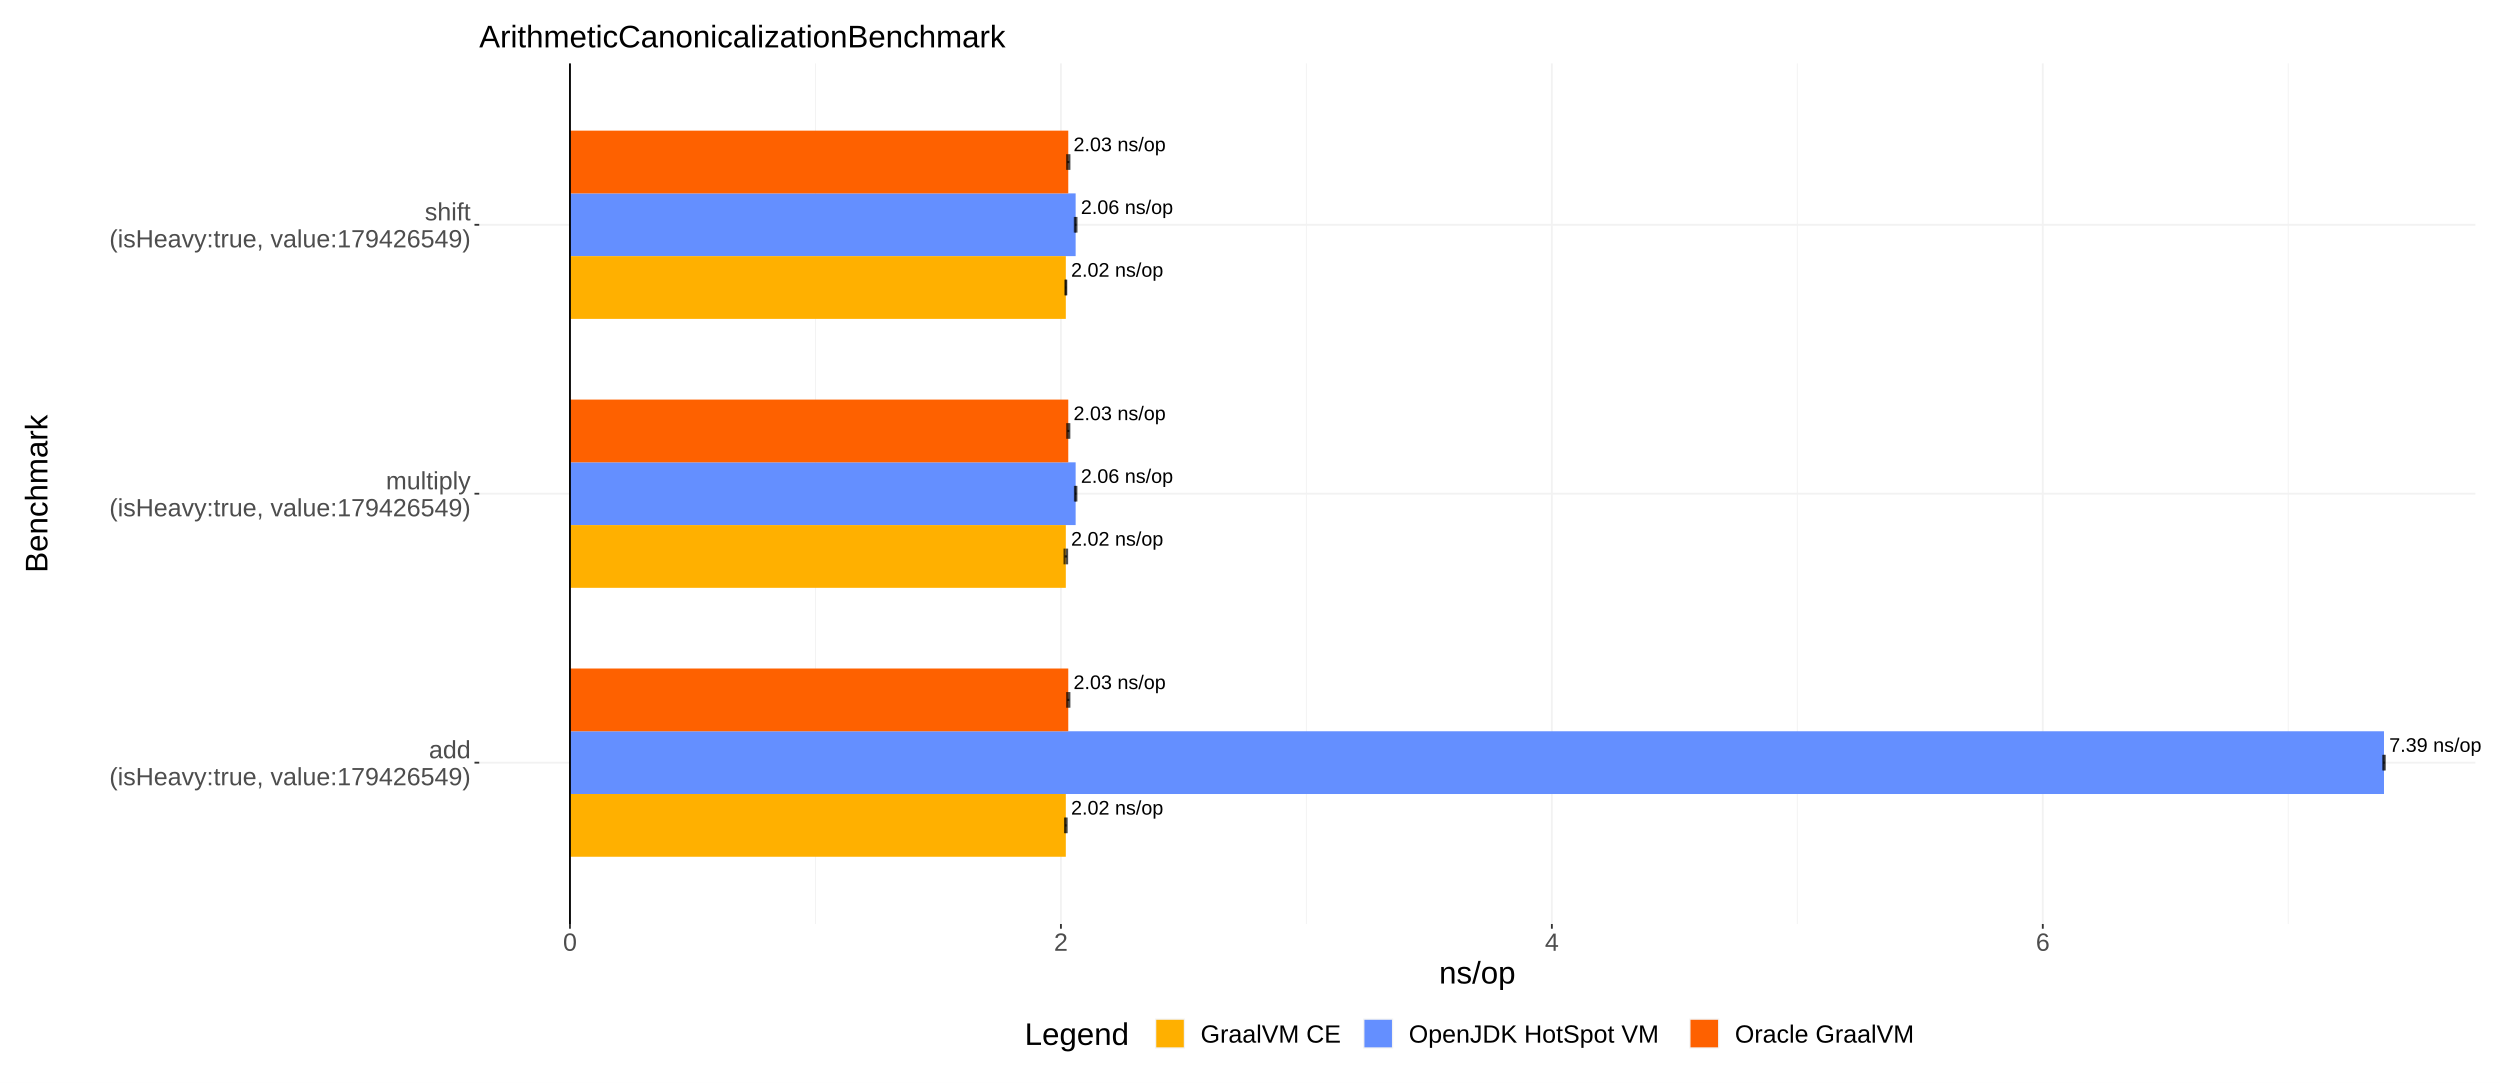
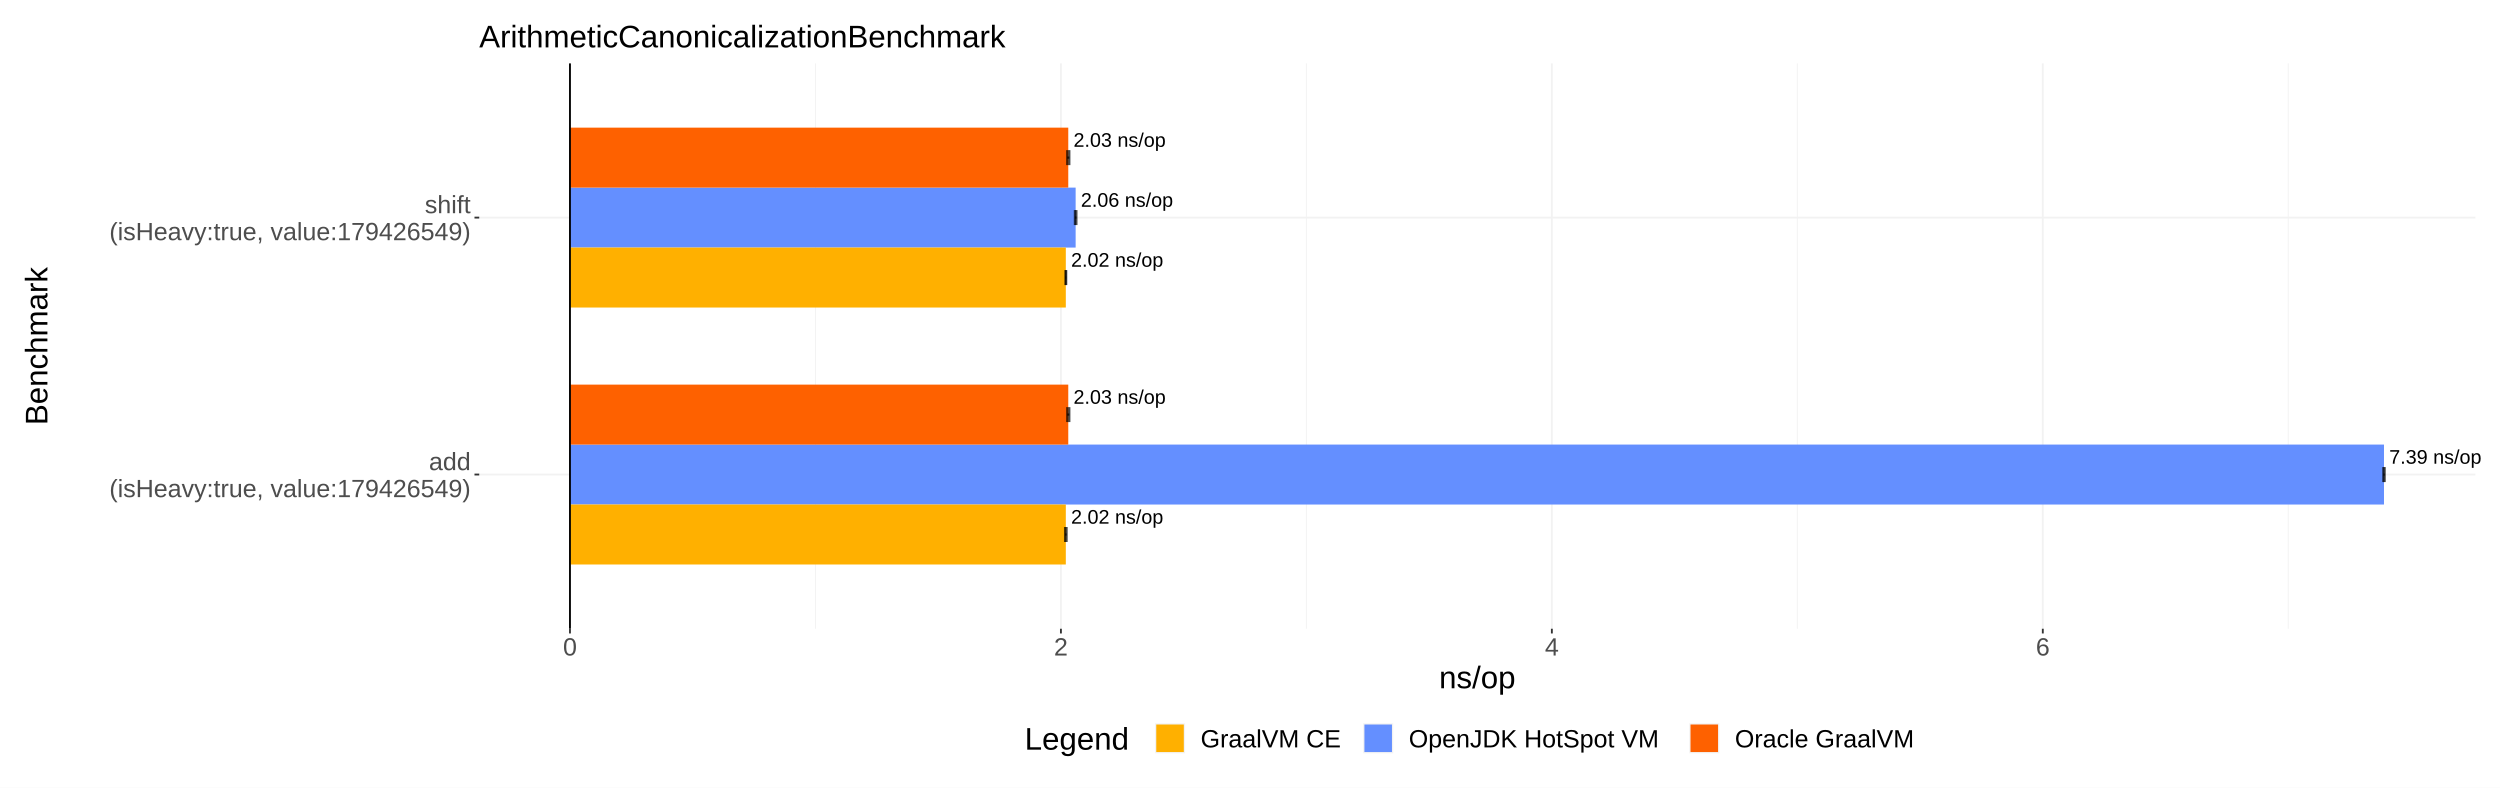
- <svg xmlns="http://www.w3.org/2000/svg" class="svglite" width="1440.00pt" height="623.62pt" viewBox="0 0 1440.00 623.62">
+ <svg xmlns="http://www.w3.org/2000/svg" class="svglite" width="1440.00pt" height="453.54pt" viewBox="0 0 1440.00 453.54">
  <defs>
    <style type="text/css">
    .svglite line, .svglite polyline, .svglite polygon, .svglite path, .svglite rect, .svglite circle {
      fill: none;
      stroke: #000000;
      stroke-linecap: round;
      stroke-linejoin: round;
      stroke-miterlimit: 10.00;
    }
    .svglite text {
      white-space: pre;
    }
  </style>
  </defs>
  <rect width="100%" height="100%" style="stroke: none; fill: #FFFFFF;" />
  <defs>
-     <clipPath id="cpMC4wMHwxNDQwLjAwfDAuMDB8NjIzLjYy">
-       <rect x="0.00" y="0.00" width="1440.00" height="623.62" />
+     <clipPath id="cpMC4wMHwxNDQwLjAwfDAuMDB8NDUzLjU0">
+       <rect x="0.00" y="0.00" width="1440.00" height="453.54" />
    </clipPath>
  </defs>
-   <g clip-path="url(#cpMC4wMHwxNDQwLjAwfDAuMDB8NjIzLjYy)">
-     <rect x="0.00" y="0.00" width="1440.00" height="623.62" style="stroke-width: 1.07; stroke: #FFFFFF; fill: #FFFFFF;" />
-     <rect x="276.04" y="36.52" width="1149.79" height="495.70" style="stroke-width: 1.07; stroke: none;" />
-     <polyline points="469.69,532.22 469.69,36.52 " style="stroke-width: 0.53; stroke: #F2F2F2; stroke-linecap: butt;" />
-     <polyline points="752.48,532.22 752.48,36.52 " style="stroke-width: 0.53; stroke: #F2F2F2; stroke-linecap: butt;" />
-     <polyline points="1035.26,532.22 1035.26,36.52 " style="stroke-width: 0.53; stroke: #F2F2F2; stroke-linecap: butt;" />
-     <polyline points="1318.04,532.22 1318.04,36.52 " style="stroke-width: 0.53; stroke: #F2F2F2; stroke-linecap: butt;" />
-     <polyline points="276.04,439.28 1425.83,439.28 " style="stroke-width: 1.07; stroke: #F2F2F2; stroke-linecap: butt;" />
-     <polyline points="276.04,284.37 1425.83,284.37 " style="stroke-width: 1.07; stroke: #F2F2F2; stroke-linecap: butt;" />
-     <polyline points="276.04,129.47 1425.83,129.47 " style="stroke-width: 1.07; stroke: #F2F2F2; stroke-linecap: butt;" />
-     <polyline points="328.30,532.22 328.30,36.52 " style="stroke-width: 1.07; stroke: #F2F2F2; stroke-linecap: butt;" />
-     <polyline points="611.09,532.22 611.09,36.52 " style="stroke-width: 1.07; stroke: #F2F2F2; stroke-linecap: butt;" />
-     <polyline points="893.87,532.22 893.87,36.52 " style="stroke-width: 1.07; stroke: #F2F2F2; stroke-linecap: butt;" />
-     <polyline points="1176.65,532.22 1176.65,36.52 " style="stroke-width: 1.07; stroke: #F2F2F2; stroke-linecap: butt;" />
-     <rect x="328.30" y="421.21" width="1044.88" height="36.14" style="stroke-width: 1.07; stroke: none; stroke-linecap: butt; stroke-linejoin: miter; fill: #648FFF;" />
-     <rect x="328.30" y="457.35" width="285.61" height="36.14" style="stroke-width: 1.07; stroke: none; stroke-linecap: butt; stroke-linejoin: miter; fill: #FFB000;" />
-     <rect x="328.30" y="385.06" width="287.02" height="36.14" style="stroke-width: 1.07; stroke: none; stroke-linecap: butt; stroke-linejoin: miter; fill: #FE6100;" />
-     <rect x="328.30" y="266.30" width="291.27" height="36.14" style="stroke-width: 1.07; stroke: none; stroke-linecap: butt; stroke-linejoin: miter; fill: #648FFF;" />
-     <rect x="328.30" y="302.45" width="285.61" height="36.14" style="stroke-width: 1.07; stroke: none; stroke-linecap: butt; stroke-linejoin: miter; fill: #FFB000;" />
-     <rect x="328.30" y="230.16" width="287.02" height="36.14" style="stroke-width: 1.07; stroke: none; stroke-linecap: butt; stroke-linejoin: miter; fill: #FE6100;" />
-     <rect x="328.30" y="111.39" width="291.27" height="36.14" style="stroke-width: 1.07; stroke: none; stroke-linecap: butt; stroke-linejoin: miter; fill: #648FFF;" />
-     <rect x="328.30" y="147.54" width="285.61" height="36.14" style="stroke-width: 1.07; stroke: none; stroke-linecap: butt; stroke-linejoin: miter; fill: #FFB000;" />
-     <rect x="328.30" y="75.25" width="287.02" height="36.14" style="stroke-width: 1.07; stroke: none; stroke-linecap: butt; stroke-linejoin: miter; fill: #FE6100;" />
-     <text x="1376.19" y="433.06" style="font-size: 11.38px; font-family: &quot;Liberation Sans&quot;;" textLength="60.08px" lengthAdjust="spacingAndGlyphs">7.39 ns/op</text>
-     <text x="616.92" y="469.20" style="font-size: 11.38px; font-family: &quot;Liberation Sans&quot;;" textLength="60.08px" lengthAdjust="spacingAndGlyphs">2.02 ns/op</text>
-     <text x="618.33" y="396.91" style="font-size: 11.38px; font-family: &quot;Liberation Sans&quot;;" textLength="60.08px" lengthAdjust="spacingAndGlyphs">2.03 ns/op</text>
-     <text x="622.57" y="278.15" style="font-size: 11.38px; font-family: &quot;Liberation Sans&quot;;" textLength="60.08px" lengthAdjust="spacingAndGlyphs">2.06 ns/op</text>
-     <text x="616.92" y="314.30" style="font-size: 11.38px; font-family: &quot;Liberation Sans&quot;;" textLength="60.08px" lengthAdjust="spacingAndGlyphs">2.02 ns/op</text>
-     <text x="618.33" y="242.01" style="font-size: 11.38px; font-family: &quot;Liberation Sans&quot;;" textLength="60.08px" lengthAdjust="spacingAndGlyphs">2.03 ns/op</text>
-     <text x="622.57" y="123.25" style="font-size: 11.38px; font-family: &quot;Liberation Sans&quot;;" textLength="60.08px" lengthAdjust="spacingAndGlyphs">2.06 ns/op</text>
-     <text x="616.92" y="159.39" style="font-size: 11.38px; font-family: &quot;Liberation Sans&quot;;" textLength="60.08px" lengthAdjust="spacingAndGlyphs">2.02 ns/op</text>
-     <text x="618.33" y="87.10" style="font-size: 11.38px; font-family: &quot;Liberation Sans&quot;;" textLength="60.08px" lengthAdjust="spacingAndGlyphs">2.03 ns/op</text>
-     <polyline points="1373.56,443.80 1373.56,434.76 " style="stroke-width: 1.28; stroke: #000000; stroke-opacity: 0.70; stroke-linecap: butt;" />
-     <polyline points="1373.56,439.28 1372.81,439.28 " style="stroke-width: 1.28; stroke: #000000; stroke-opacity: 0.70; stroke-linecap: butt;" />
-     <polyline points="1372.81,443.80 1372.81,434.76 " style="stroke-width: 1.28; stroke: #000000; stroke-opacity: 0.70; stroke-linecap: butt;" />
-     <polyline points="614.34,479.94 614.34,470.91 " style="stroke-width: 1.28; stroke: #000000; stroke-opacity: 0.70; stroke-linecap: butt;" />
-     <polyline points="614.34,475.43 613.49,475.43 " style="stroke-width: 1.28; stroke: #000000; stroke-opacity: 0.70; stroke-linecap: butt;" />
-     <polyline points="613.49,479.94 613.49,470.91 " style="stroke-width: 1.28; stroke: #000000; stroke-opacity: 0.70; stroke-linecap: butt;" />
-     <polyline points="615.91,407.65 615.91,398.62 " style="stroke-width: 1.28; stroke: #000000; stroke-opacity: 0.70; stroke-linecap: butt;" />
-     <polyline points="615.91,403.14 614.74,403.14 " style="stroke-width: 1.28; stroke: #000000; stroke-opacity: 0.70; stroke-linecap: butt;" />
-     <polyline points="614.74,407.65 614.74,398.62 " style="stroke-width: 1.28; stroke: #000000; stroke-opacity: 0.70; stroke-linecap: butt;" />
-     <polyline points="619.94,288.89 619.94,279.86 " style="stroke-width: 1.28; stroke: #000000; stroke-opacity: 0.70; stroke-linecap: butt;" />
-     <polyline points="619.94,284.37 619.20,284.37 " style="stroke-width: 1.28; stroke: #000000; stroke-opacity: 0.70; stroke-linecap: butt;" />
-     <polyline points="619.20,288.89 619.20,279.86 " style="stroke-width: 1.28; stroke: #000000; stroke-opacity: 0.70; stroke-linecap: butt;" />
-     <polyline points="614.61,325.04 614.61,316.00 " style="stroke-width: 1.28; stroke: #000000; stroke-opacity: 0.70; stroke-linecap: butt;" />
-     <polyline points="614.61,320.52 613.22,320.52 " style="stroke-width: 1.28; stroke: #000000; stroke-opacity: 0.70; stroke-linecap: butt;" />
-     <polyline points="613.22,325.04 613.22,316.00 " style="stroke-width: 1.28; stroke: #000000; stroke-opacity: 0.70; stroke-linecap: butt;" />
-     <polyline points="615.88,252.75 615.88,243.71 " style="stroke-width: 1.28; stroke: #000000; stroke-opacity: 0.70; stroke-linecap: butt;" />
-     <polyline points="615.88,248.23 614.77,248.23 " style="stroke-width: 1.28; stroke: #000000; stroke-opacity: 0.70; stroke-linecap: butt;" />
-     <polyline points="614.77,252.75 614.77,243.71 " style="stroke-width: 1.28; stroke: #000000; stroke-opacity: 0.70; stroke-linecap: butt;" />
-     <polyline points="619.99,133.98 619.99,124.95 " style="stroke-width: 1.28; stroke: #000000; stroke-opacity: 0.70; stroke-linecap: butt;" />
-     <polyline points="619.99,129.47 619.15,129.47 " style="stroke-width: 1.28; stroke: #000000; stroke-opacity: 0.70; stroke-linecap: butt;" />
-     <polyline points="619.15,133.98 619.15,124.95 " style="stroke-width: 1.28; stroke: #000000; stroke-opacity: 0.70; stroke-linecap: butt;" />
-     <polyline points="614.11,170.13 614.11,161.09 " style="stroke-width: 1.28; stroke: #000000; stroke-opacity: 0.70; stroke-linecap: butt;" />
-     <polyline points="614.11,165.61 613.72,165.61 " style="stroke-width: 1.28; stroke: #000000; stroke-opacity: 0.70; stroke-linecap: butt;" />
-     <polyline points="613.72,170.13 613.72,161.09 " style="stroke-width: 1.28; stroke: #000000; stroke-opacity: 0.70; stroke-linecap: butt;" />
-     <polyline points="615.92,97.84 615.92,88.80 " style="stroke-width: 1.28; stroke: #000000; stroke-opacity: 0.70; stroke-linecap: butt;" />
-     <polyline points="615.92,93.32 614.73,93.32 " style="stroke-width: 1.28; stroke: #000000; stroke-opacity: 0.70; stroke-linecap: butt;" />
-     <polyline points="614.73,97.84 614.73,88.80 " style="stroke-width: 1.28; stroke: #000000; stroke-opacity: 0.70; stroke-linecap: butt;" />
-     <line x1="328.30" y1="532.22" x2="328.30" y2="36.52" style="stroke-width: 1.07; stroke-linecap: butt;" />
-     <text x="271.11" y="436.75" text-anchor="end" style="font-size: 14.40px;fill: #4D4D4D; font-family: &quot;Liberation Sans&quot;;" textLength="27.09px" lengthAdjust="spacingAndGlyphs">add</text>
-     <text x="271.11" y="452.30" text-anchor="end" style="font-size: 14.40px;fill: #4D4D4D; font-family: &quot;Liberation Sans&quot;;" textLength="237.33px" lengthAdjust="spacingAndGlyphs">(isHeavy:true, value:179426549)</text>
-     <text x="271.11" y="281.84" text-anchor="end" style="font-size: 14.40px;fill: #4D4D4D; font-family: &quot;Liberation Sans&quot;;" textLength="58.43px" lengthAdjust="spacingAndGlyphs">multiply</text>
-     <text x="271.11" y="297.39" text-anchor="end" style="font-size: 14.40px;fill: #4D4D4D; font-family: &quot;Liberation Sans&quot;;" textLength="237.33px" lengthAdjust="spacingAndGlyphs">(isHeavy:true, value:179426549)</text>
-     <text x="271.11" y="126.94" text-anchor="end" style="font-size: 14.40px;fill: #4D4D4D; font-family: &quot;Liberation Sans&quot;;" textLength="31.08px" lengthAdjust="spacingAndGlyphs">shift</text>
-     <text x="271.11" y="142.49" text-anchor="end" style="font-size: 14.40px;fill: #4D4D4D; font-family: &quot;Liberation Sans&quot;;" textLength="237.33px" lengthAdjust="spacingAndGlyphs">(isHeavy:true, value:179426549)</text>
-     <polyline points="273.30,439.28 276.04,439.28 " style="stroke-width: 1.07; stroke: #333333; stroke-linecap: butt;" />
-     <polyline points="273.30,284.37 276.04,284.37 " style="stroke-width: 1.07; stroke: #333333; stroke-linecap: butt;" />
-     <polyline points="273.30,129.47 276.04,129.47 " style="stroke-width: 1.07; stroke: #333333; stroke-linecap: butt;" />
-     <polyline points="328.30,534.96 328.30,532.22 " style="stroke-width: 1.07; stroke: #333333; stroke-linecap: butt;" />
-     <polyline points="611.09,534.96 611.09,532.22 " style="stroke-width: 1.07; stroke: #333333; stroke-linecap: butt;" />
-     <polyline points="893.87,534.96 893.87,532.22 " style="stroke-width: 1.07; stroke: #333333; stroke-linecap: butt;" />
-     <polyline points="1176.65,534.96 1176.65,532.22 " style="stroke-width: 1.07; stroke: #333333; stroke-linecap: butt;" />
-     <text x="328.30" y="547.65" text-anchor="middle" style="font-size: 14.40px;fill: #4D4D4D; font-family: &quot;Liberation Sans&quot;;" textLength="9.16px" lengthAdjust="spacingAndGlyphs">0</text>
-     <text x="611.09" y="547.65" text-anchor="middle" style="font-size: 14.40px;fill: #4D4D4D; font-family: &quot;Liberation Sans&quot;;" textLength="9.16px" lengthAdjust="spacingAndGlyphs">2</text>
-     <text x="893.87" y="547.65" text-anchor="middle" style="font-size: 14.40px;fill: #4D4D4D; font-family: &quot;Liberation Sans&quot;;" textLength="9.16px" lengthAdjust="spacingAndGlyphs">4</text>
-     <text x="1176.65" y="547.65" text-anchor="middle" style="font-size: 14.40px;fill: #4D4D4D; font-family: &quot;Liberation Sans&quot;;" textLength="9.16px" lengthAdjust="spacingAndGlyphs">6</text>
-     <text x="850.93" y="566.51" text-anchor="middle" style="font-size: 18.00px; font-family: &quot;Liberation Sans&quot;;" textLength="49.28px" lengthAdjust="spacingAndGlyphs">ns/op</text>
-     <text transform="translate(27.30,284.37) rotate(-90)" text-anchor="middle" style="font-size: 18.00px; font-family: &quot;Liberation Sans&quot;;" textLength="102.52px" lengthAdjust="spacingAndGlyphs">Benchmark</text>
-     <rect x="584.74" y="581.21" width="532.38" height="28.24" style="stroke-width: 1.07; stroke: none; fill: #FFFFFF;" />
-     <text x="590.22" y="601.89" style="font-size: 18.00px; font-family: &quot;Liberation Sans&quot;;" textLength="66.12px" lengthAdjust="spacingAndGlyphs">Legend</text>
-     <rect x="665.31" y="586.69" width="17.28" height="17.28" style="stroke-width: 1.07; stroke: none; fill: #F2F2F2;" />
-     <rect x="666.01" y="587.40" width="15.86" height="15.86" style="stroke-width: 1.07; stroke: none; stroke-linecap: butt; stroke-linejoin: miter; fill: #FFB000;" />
-     <rect x="785.20" y="586.69" width="17.28" height="17.28" style="stroke-width: 1.07; stroke: none; fill: #F2F2F2;" />
-     <rect x="785.91" y="587.40" width="15.86" height="15.86" style="stroke-width: 1.07; stroke: none; stroke-linecap: butt; stroke-linejoin: miter; fill: #648FFF;" />
-     <rect x="973.03" y="586.69" width="17.28" height="17.28" style="stroke-width: 1.07; stroke: none; fill: #F2F2F2;" />
-     <rect x="973.74" y="587.40" width="15.86" height="15.86" style="stroke-width: 1.07; stroke: none; stroke-linecap: butt; stroke-linejoin: miter; fill: #FE6100;" />
-     <text x="691.55" y="600.57" style="font-size: 14.40px; font-family: &quot;Liberation Sans&quot;;" textLength="84.69px" lengthAdjust="spacingAndGlyphs">GraalVM CE</text>
-     <text x="811.45" y="600.57" style="font-size: 14.40px; font-family: &quot;Liberation Sans&quot;;" textLength="152.61px" lengthAdjust="spacingAndGlyphs">OpenJDK HotSpot VM</text>
-     <text x="999.28" y="600.57" style="font-size: 14.40px; font-family: &quot;Liberation Sans&quot;;" textLength="112.37px" lengthAdjust="spacingAndGlyphs">Oracle GraalVM</text>
+   <g clip-path="url(#cpMC4wMHwxNDQwLjAwfDAuMDB8NDUzLjU0)">
+     <rect x="0.00" y="0.00" width="1440.00" height="453.54" style="stroke-width: 1.07; stroke: #FFFFFF; fill: #FFFFFF;" />
+     <rect x="276.04" y="36.52" width="1149.79" height="325.62" style="stroke-width: 1.07; stroke: none;" />
+     <polyline points="469.69,362.15 469.69,36.52 " style="stroke-width: 0.53; stroke: #F2F2F2; stroke-linecap: butt;" />
+     <polyline points="752.48,362.15 752.48,36.52 " style="stroke-width: 0.53; stroke: #F2F2F2; stroke-linecap: butt;" />
+     <polyline points="1035.26,362.15 1035.26,36.52 " style="stroke-width: 0.53; stroke: #F2F2F2; stroke-linecap: butt;" />
+     <polyline points="1318.04,362.15 1318.04,36.52 " style="stroke-width: 0.53; stroke: #F2F2F2; stroke-linecap: butt;" />
+     <polyline points="276.04,273.34 1425.83,273.34 " style="stroke-width: 1.07; stroke: #F2F2F2; stroke-linecap: butt;" />
+     <polyline points="276.04,125.33 1425.83,125.33 " style="stroke-width: 1.07; stroke: #F2F2F2; stroke-linecap: butt;" />
+     <polyline points="328.30,362.15 328.30,36.52 " style="stroke-width: 1.07; stroke: #F2F2F2; stroke-linecap: butt;" />
+     <polyline points="611.09,362.15 611.09,36.52 " style="stroke-width: 1.07; stroke: #F2F2F2; stroke-linecap: butt;" />
+     <polyline points="893.87,362.15 893.87,36.52 " style="stroke-width: 1.07; stroke: #F2F2F2; stroke-linecap: butt;" />
+     <polyline points="1176.65,362.15 1176.65,36.52 " style="stroke-width: 1.07; stroke: #F2F2F2; stroke-linecap: butt;" />
+     <rect x="328.30" y="256.07" width="1044.88" height="34.54" style="stroke-width: 1.07; stroke: none; stroke-linecap: butt; stroke-linejoin: miter; fill: #648FFF;" />
+     <rect x="328.30" y="290.61" width="285.61" height="34.54" style="stroke-width: 1.07; stroke: none; stroke-linecap: butt; stroke-linejoin: miter; fill: #FFB000;" />
+     <rect x="328.30" y="221.54" width="287.02" height="34.54" style="stroke-width: 1.07; stroke: none; stroke-linecap: butt; stroke-linejoin: miter; fill: #FE6100;" />
+     <rect x="328.30" y="108.06" width="291.27" height="34.54" style="stroke-width: 1.07; stroke: none; stroke-linecap: butt; stroke-linejoin: miter; fill: #648FFF;" />
+     <rect x="328.30" y="142.60" width="285.61" height="34.54" style="stroke-width: 1.07; stroke: none; stroke-linecap: butt; stroke-linejoin: miter; fill: #FFB000;" />
+     <rect x="328.30" y="73.52" width="287.02" height="34.54" style="stroke-width: 1.07; stroke: none; stroke-linecap: butt; stroke-linejoin: miter; fill: #FE6100;" />
+     <text x="1376.19" y="267.12" style="font-size: 11.38px; font-family: &quot;Liberation Sans&quot;;" textLength="60.08px" lengthAdjust="spacingAndGlyphs">7.39 ns/op</text>
+     <text x="616.92" y="301.65" style="font-size: 11.38px; font-family: &quot;Liberation Sans&quot;;" textLength="60.08px" lengthAdjust="spacingAndGlyphs">2.02 ns/op</text>
+     <text x="618.33" y="232.58" style="font-size: 11.38px; font-family: &quot;Liberation Sans&quot;;" textLength="60.08px" lengthAdjust="spacingAndGlyphs">2.03 ns/op</text>
+     <text x="622.57" y="119.11" style="font-size: 11.38px; font-family: &quot;Liberation Sans&quot;;" textLength="60.08px" lengthAdjust="spacingAndGlyphs">2.06 ns/op</text>
+     <text x="616.92" y="153.64" style="font-size: 11.38px; font-family: &quot;Liberation Sans&quot;;" textLength="60.08px" lengthAdjust="spacingAndGlyphs">2.02 ns/op</text>
+     <text x="618.33" y="84.57" style="font-size: 11.38px; font-family: &quot;Liberation Sans&quot;;" textLength="60.08px" lengthAdjust="spacingAndGlyphs">2.03 ns/op</text>
+     <polyline points="1373.56,277.66 1373.56,269.02 " style="stroke-width: 1.28; stroke: #000000; stroke-opacity: 0.70; stroke-linecap: butt;" />
+     <polyline points="1373.56,273.34 1372.81,273.34 " style="stroke-width: 1.28; stroke: #000000; stroke-opacity: 0.70; stroke-linecap: butt;" />
+     <polyline points="1372.81,277.66 1372.81,269.02 " style="stroke-width: 1.28; stroke: #000000; stroke-opacity: 0.70; stroke-linecap: butt;" />
+     <polyline points="614.34,312.19 614.34,303.56 " style="stroke-width: 1.28; stroke: #000000; stroke-opacity: 0.70; stroke-linecap: butt;" />
+     <polyline points="614.34,307.88 613.49,307.88 " style="stroke-width: 1.28; stroke: #000000; stroke-opacity: 0.70; stroke-linecap: butt;" />
+     <polyline points="613.49,312.19 613.49,303.56 " style="stroke-width: 1.28; stroke: #000000; stroke-opacity: 0.70; stroke-linecap: butt;" />
+     <polyline points="615.91,243.12 615.91,234.49 " style="stroke-width: 1.28; stroke: #000000; stroke-opacity: 0.70; stroke-linecap: butt;" />
+     <polyline points="615.91,238.80 614.74,238.80 " style="stroke-width: 1.28; stroke: #000000; stroke-opacity: 0.70; stroke-linecap: butt;" />
+     <polyline points="614.74,243.12 614.74,234.49 " style="stroke-width: 1.28; stroke: #000000; stroke-opacity: 0.70; stroke-linecap: butt;" />
+     <polyline points="619.99,129.65 619.99,121.01 " style="stroke-width: 1.28; stroke: #000000; stroke-opacity: 0.70; stroke-linecap: butt;" />
+     <polyline points="619.99,125.33 619.15,125.33 " style="stroke-width: 1.28; stroke: #000000; stroke-opacity: 0.70; stroke-linecap: butt;" />
+     <polyline points="619.15,129.65 619.15,121.01 " style="stroke-width: 1.28; stroke: #000000; stroke-opacity: 0.70; stroke-linecap: butt;" />
+     <polyline points="614.11,164.18 614.11,155.55 " style="stroke-width: 1.28; stroke: #000000; stroke-opacity: 0.70; stroke-linecap: butt;" />
+     <polyline points="614.11,159.86 613.72,159.86 " style="stroke-width: 1.28; stroke: #000000; stroke-opacity: 0.70; stroke-linecap: butt;" />
+     <polyline points="613.72,164.18 613.72,155.55 " style="stroke-width: 1.28; stroke: #000000; stroke-opacity: 0.70; stroke-linecap: butt;" />
+     <polyline points="615.92,95.11 615.92,86.48 " style="stroke-width: 1.28; stroke: #000000; stroke-opacity: 0.70; stroke-linecap: butt;" />
+     <polyline points="615.92,90.79 614.73,90.79 " style="stroke-width: 1.28; stroke: #000000; stroke-opacity: 0.70; stroke-linecap: butt;" />
+     <polyline points="614.73,95.11 614.73,86.48 " style="stroke-width: 1.28; stroke: #000000; stroke-opacity: 0.70; stroke-linecap: butt;" />
+     <line x1="328.30" y1="362.15" x2="328.30" y2="36.52" style="stroke-width: 1.07; stroke-linecap: butt;" />
+     <text x="271.11" y="270.81" text-anchor="end" style="font-size: 14.40px;fill: #4D4D4D; font-family: &quot;Liberation Sans&quot;;" textLength="27.09px" lengthAdjust="spacingAndGlyphs">add</text>
+     <text x="271.11" y="286.36" text-anchor="end" style="font-size: 14.40px;fill: #4D4D4D; font-family: &quot;Liberation Sans&quot;;" textLength="237.33px" lengthAdjust="spacingAndGlyphs">(isHeavy:true, value:179426549)</text>
+     <text x="271.11" y="122.80" text-anchor="end" style="font-size: 14.40px;fill: #4D4D4D; font-family: &quot;Liberation Sans&quot;;" textLength="31.08px" lengthAdjust="spacingAndGlyphs">shift</text>
+     <text x="271.11" y="138.35" text-anchor="end" style="font-size: 14.40px;fill: #4D4D4D; font-family: &quot;Liberation Sans&quot;;" textLength="237.33px" lengthAdjust="spacingAndGlyphs">(isHeavy:true, value:179426549)</text>
+     <polyline points="273.30,273.34 276.04,273.34 " style="stroke-width: 1.07; stroke: #333333; stroke-linecap: butt;" />
+     <polyline points="273.30,125.33 276.04,125.33 " style="stroke-width: 1.07; stroke: #333333; stroke-linecap: butt;" />
+     <polyline points="328.30,364.89 328.30,362.15 " style="stroke-width: 1.07; stroke: #333333; stroke-linecap: butt;" />
+     <polyline points="611.09,364.89 611.09,362.15 " style="stroke-width: 1.07; stroke: #333333; stroke-linecap: butt;" />
+     <polyline points="893.87,364.89 893.87,362.15 " style="stroke-width: 1.07; stroke: #333333; stroke-linecap: butt;" />
+     <polyline points="1176.65,364.89 1176.65,362.15 " style="stroke-width: 1.07; stroke: #333333; stroke-linecap: butt;" />
+     <text x="328.30" y="377.57" text-anchor="middle" style="font-size: 14.40px;fill: #4D4D4D; font-family: &quot;Liberation Sans&quot;;" textLength="9.16px" lengthAdjust="spacingAndGlyphs">0</text>
+     <text x="611.09" y="377.57" text-anchor="middle" style="font-size: 14.40px;fill: #4D4D4D; font-family: &quot;Liberation Sans&quot;;" textLength="9.16px" lengthAdjust="spacingAndGlyphs">2</text>
+     <text x="893.87" y="377.57" text-anchor="middle" style="font-size: 14.40px;fill: #4D4D4D; font-family: &quot;Liberation Sans&quot;;" textLength="9.16px" lengthAdjust="spacingAndGlyphs">4</text>
+     <text x="1176.65" y="377.57" text-anchor="middle" style="font-size: 14.40px;fill: #4D4D4D; font-family: &quot;Liberation Sans&quot;;" textLength="9.16px" lengthAdjust="spacingAndGlyphs">6</text>
+     <text x="850.93" y="396.43" text-anchor="middle" style="font-size: 18.00px; font-family: &quot;Liberation Sans&quot;;" textLength="49.28px" lengthAdjust="spacingAndGlyphs">ns/op</text>
+     <text transform="translate(27.30,199.33) rotate(-90)" text-anchor="middle" style="font-size: 18.00px; font-family: &quot;Liberation Sans&quot;;" textLength="102.52px" lengthAdjust="spacingAndGlyphs">Benchmark</text>
+     <rect x="584.74" y="411.13" width="532.38" height="28.24" style="stroke-width: 1.07; stroke: none; fill: #FFFFFF;" />
+     <text x="590.22" y="431.81" style="font-size: 18.00px; font-family: &quot;Liberation Sans&quot;;" textLength="66.12px" lengthAdjust="spacingAndGlyphs">Legend</text>
+     <rect x="665.31" y="416.61" width="17.28" height="17.28" style="stroke-width: 1.07; stroke: none; fill: #F2F2F2;" />
+     <rect x="666.01" y="417.32" width="15.86" height="15.86" style="stroke-width: 1.07; stroke: none; stroke-linecap: butt; stroke-linejoin: miter; fill: #FFB000;" />
+     <rect x="785.20" y="416.61" width="17.28" height="17.28" style="stroke-width: 1.07; stroke: none; fill: #F2F2F2;" />
+     <rect x="785.91" y="417.32" width="15.86" height="15.86" style="stroke-width: 1.07; stroke: none; stroke-linecap: butt; stroke-linejoin: miter; fill: #648FFF;" />
+     <rect x="973.03" y="416.61" width="17.28" height="17.28" style="stroke-width: 1.07; stroke: none; fill: #F2F2F2;" />
+     <rect x="973.74" y="417.32" width="15.86" height="15.86" style="stroke-width: 1.07; stroke: none; stroke-linecap: butt; stroke-linejoin: miter; fill: #FE6100;" />
+     <text x="691.55" y="430.50" style="font-size: 14.40px; font-family: &quot;Liberation Sans&quot;;" textLength="84.69px" lengthAdjust="spacingAndGlyphs">GraalVM CE</text>
+     <text x="811.45" y="430.50" style="font-size: 14.40px; font-family: &quot;Liberation Sans&quot;;" textLength="152.61px" lengthAdjust="spacingAndGlyphs">OpenJDK HotSpot VM</text>
+     <text x="999.28" y="430.50" style="font-size: 14.40px; font-family: &quot;Liberation Sans&quot;;" textLength="112.37px" lengthAdjust="spacingAndGlyphs">Oracle GraalVM</text>
    <text x="276.04" y="27.30" style="font-size: 18.00px; font-family: &quot;Liberation Sans&quot;;" textLength="344.59px" lengthAdjust="spacingAndGlyphs">ArithmeticCanonicalizationBenchmark</text>
  </g>
</svg>
